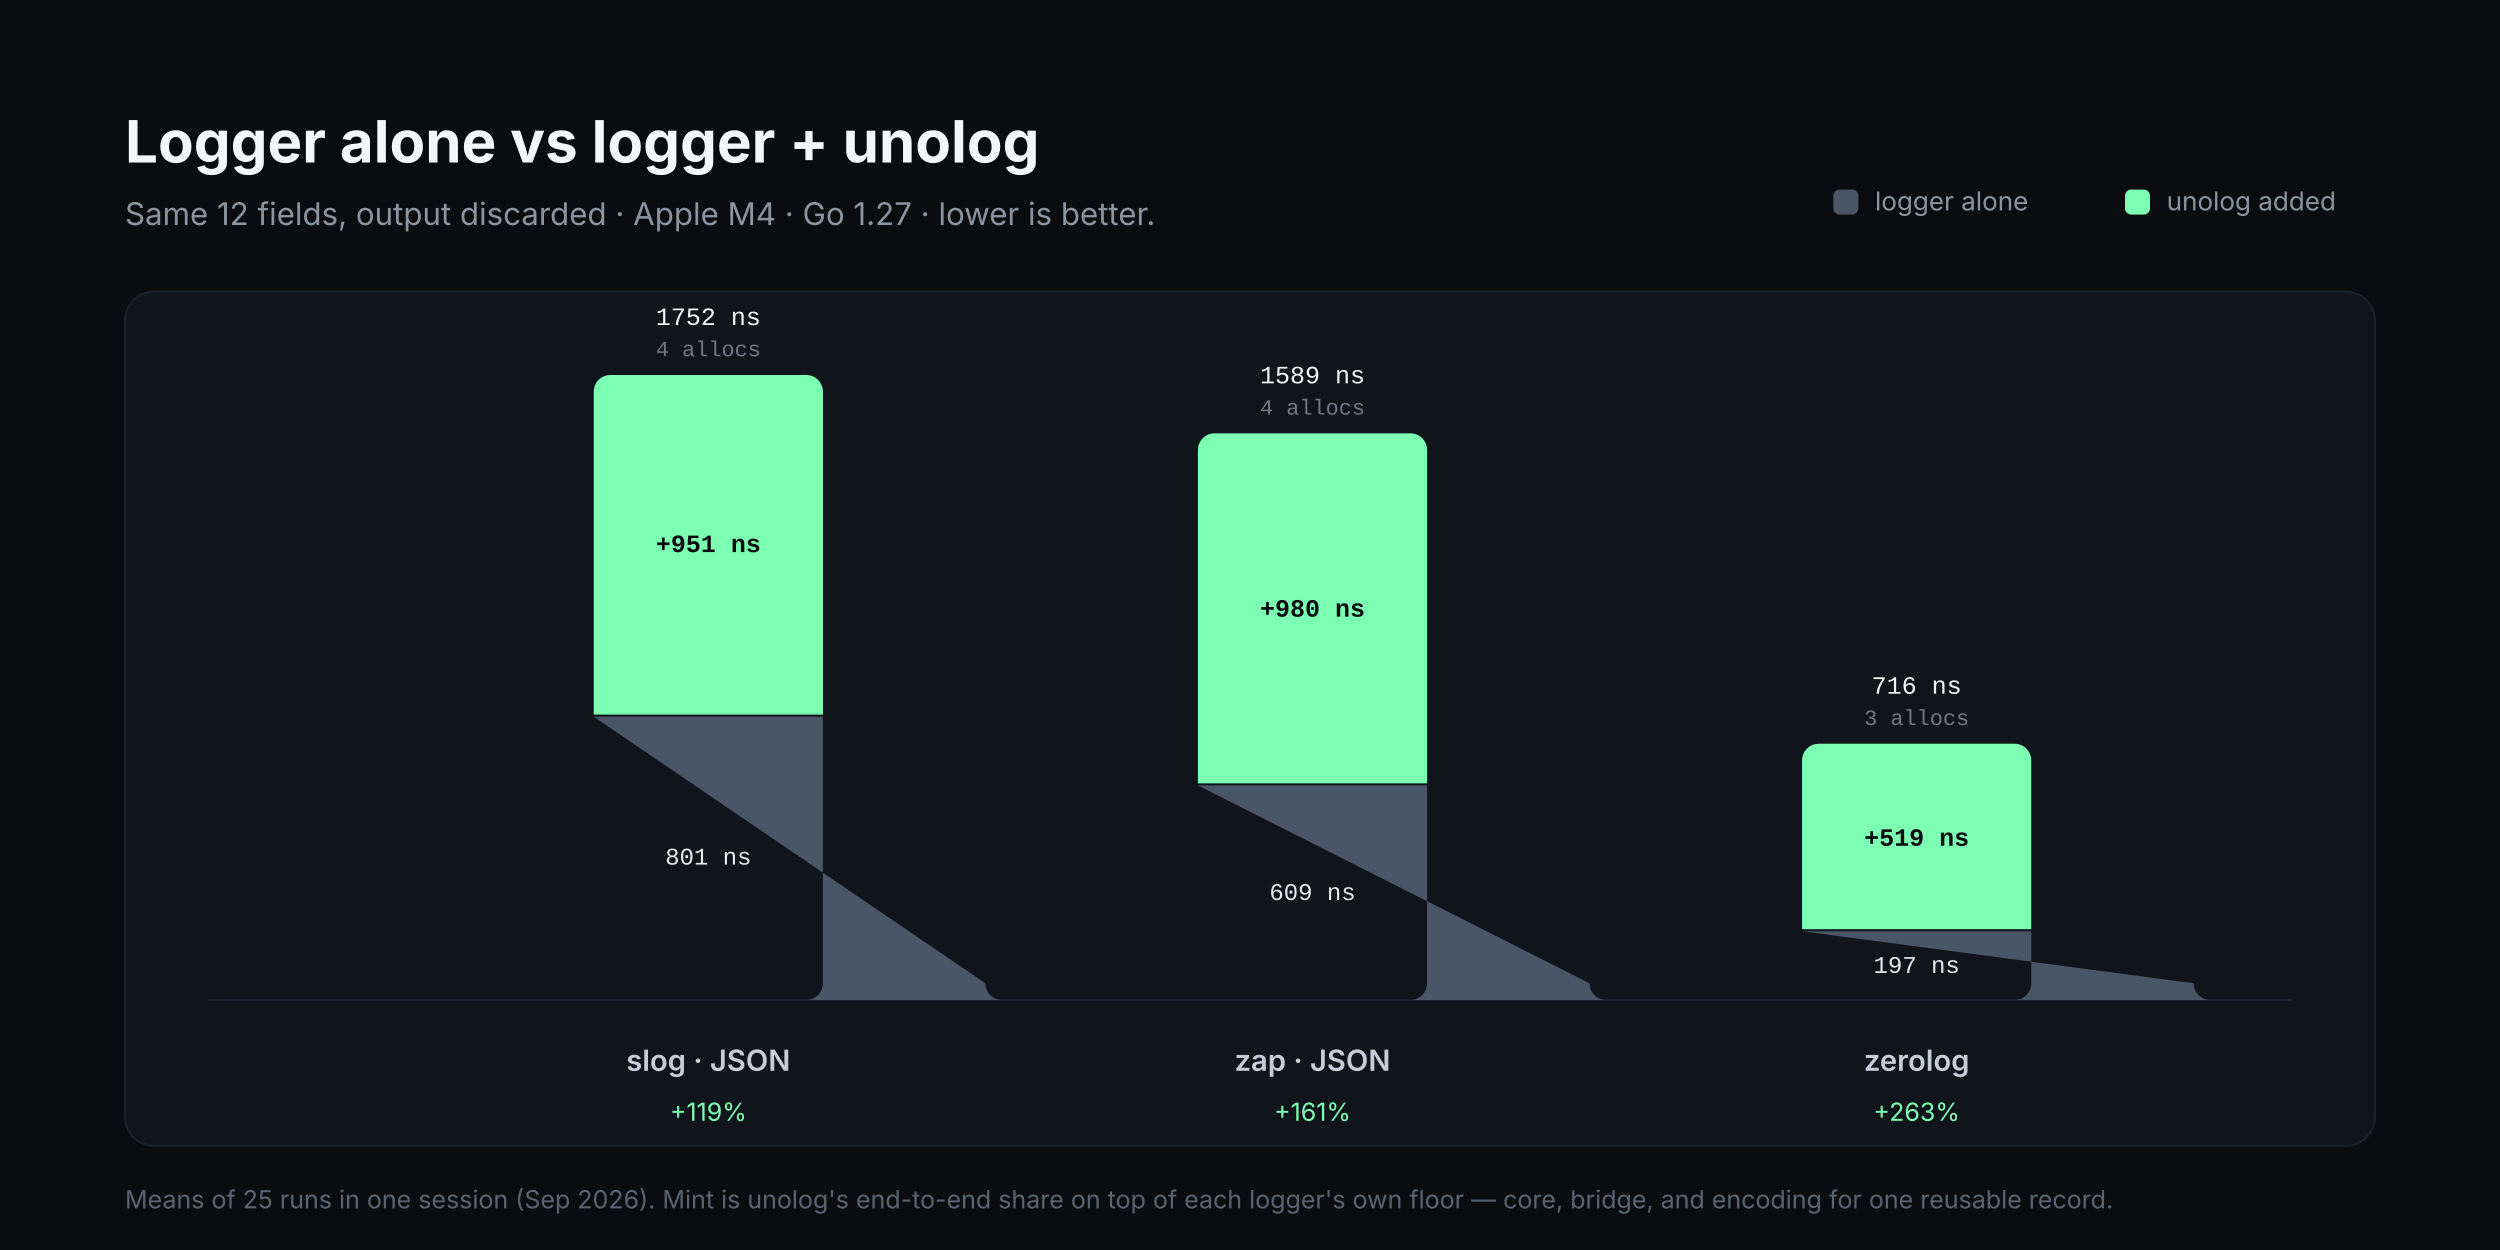
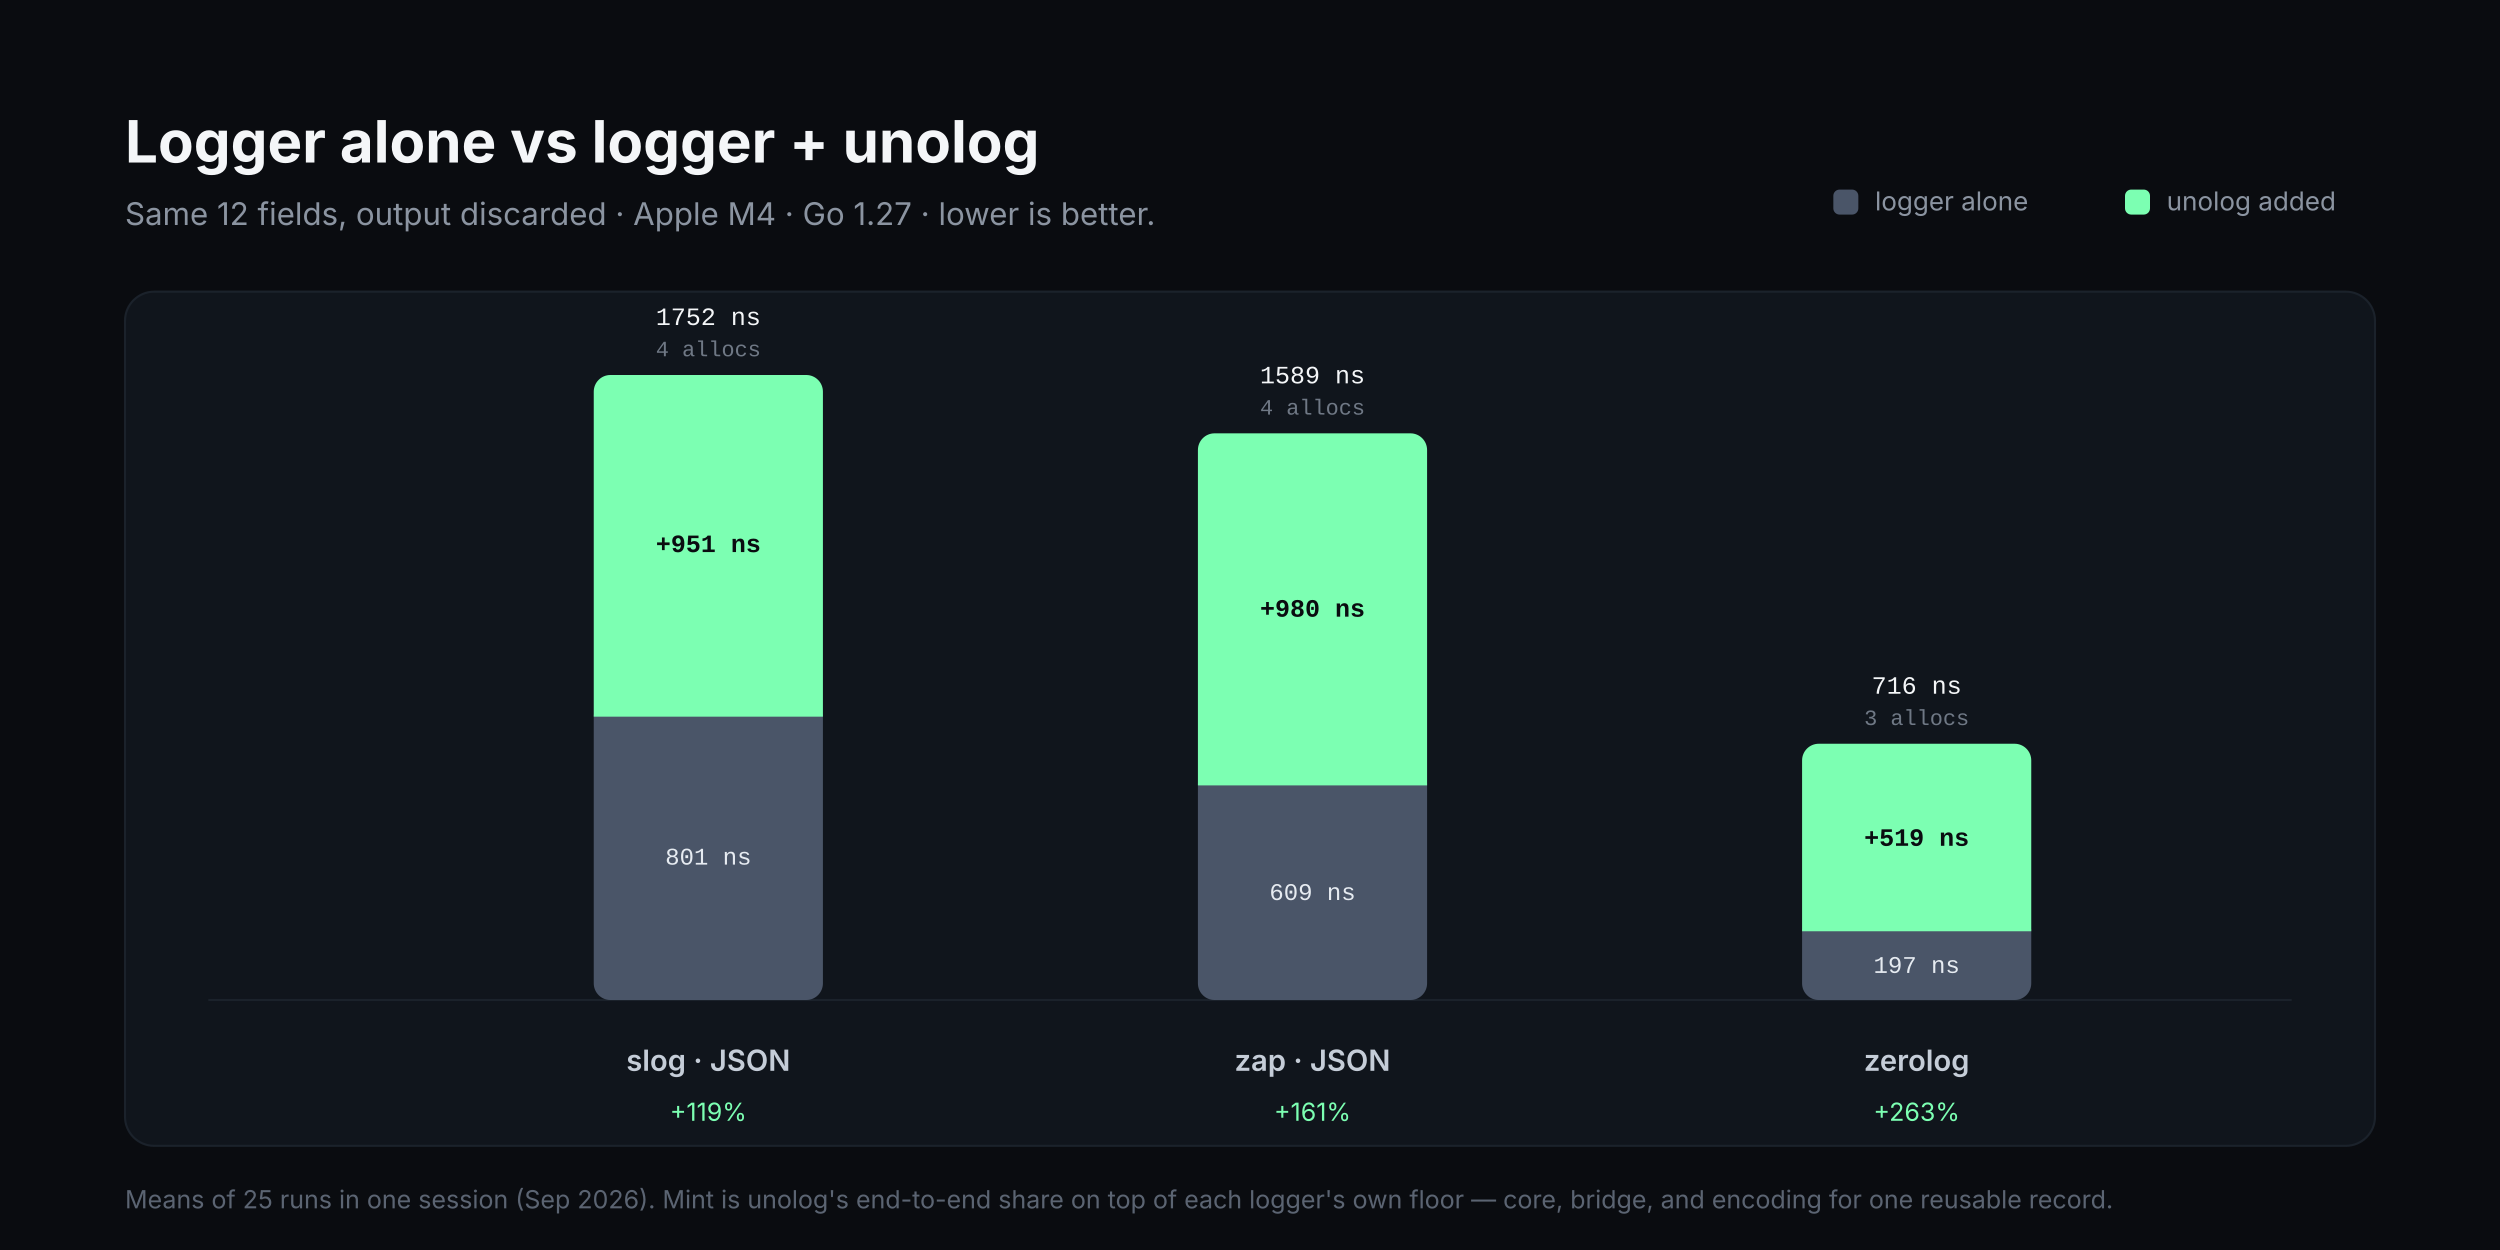
<svg xmlns="http://www.w3.org/2000/svg" width="1200" height="600" viewBox="0 0 1200 600" fill="none" role="img" aria-labelledby="title desc">
  <rect width="1200" height="600" fill="#0A0C10" />
  <text x="60" y="78" font-family="Inter, Segoe UI, Roboto, Helvetica, Arial, sans-serif" font-size="28" font-weight="700" fill="#F4F6F8">Logger alone vs logger + unolog</text>
  <text x="60" y="108" font-family="Inter, Segoe UI, Roboto, Helvetica, Arial, sans-serif" font-size="15" fill="#8B94A1">Same 12 fields, output discarded · Apple M4 · Go 1.27 · lower is better.</text>
  <rect x="880" y="91" width="12" height="12" rx="3" fill="#4A5568" />
  <text x="900" y="101" font-family="Inter, Segoe UI, Roboto, Helvetica, Arial, sans-serif" font-size="12.5" fill="#8B94A1">logger alone</text>
  <rect x="1020" y="91" width="12" height="12" rx="3" fill="#7CFFB2" />
  <text x="1040" y="101" font-family="Inter, Segoe UI, Roboto, Helvetica, Arial, sans-serif" font-size="12.5" fill="#8B94A1">unolog added</text>
  <rect x="60" y="140" width="1080" height="410" rx="14" fill="#10151C" stroke="#1B222B" />
  <line x1="100" y1="480" x2="1100" y2="480" stroke="#1B222B" />
-   <path d="M285 344 h110 v128 a8 8 0 0 1 -8 8 h94 a8 8 0 0 1 -8 -8 z" fill="#4A5568" />
+   <path d="M285 343 h110 v129 a8 8 0 0 1 -8 8 h-94 a8 8 0 0 1 -8 -8 z" fill="#4A5568" />
  <text x="340" y="415" text-anchor="middle" font-family="ui-monospace, SFMono-Regular, Menlo, Monaco, Consolas, Liberation Mono, monospace" font-size="11.5" fill="#E6EBF1">801 ns</text>
-   <path d="M285 188 a8 8 0 0 1 8 -8 h94 a8 8 0 0 1 8 8 v155 h-110 z" fill="#7CFFB2" />
+   <path d="M285 188 a8 8 0 0 1 8 -8 h94 a8 8 0 0 1 8 8 v156 h-110 z" fill="#7CFFB2" />
  <text x="340" y="265" text-anchor="middle" font-family="ui-monospace, SFMono-Regular, Menlo, Monaco, Consolas, Liberation Mono, monospace" font-size="12" font-weight="700" fill="#0A0C10">+951 ns</text>
  <text x="340" y="156" text-anchor="middle" font-family="ui-monospace, SFMono-Regular, Menlo, Monaco, Consolas, Liberation Mono, monospace" font-size="12" fill="#F4F6F8">1752 ns</text>
  <text x="340" y="171" text-anchor="middle" font-family="ui-monospace, SFMono-Regular, Menlo, Monaco, Consolas, Liberation Mono, monospace" font-size="10.5" fill="#6F7885">4 allocs</text>
  <text x="340" y="514" text-anchor="middle" font-family="Inter, Segoe UI, Roboto, Helvetica, Arial, sans-serif" font-size="14" font-weight="600" fill="#C5CDD8">slog · JSON</text>
  <text x="340" y="538" text-anchor="middle" font-family="Inter, Segoe UI, Roboto, Helvetica, Arial, sans-serif" font-size="12" fill="#7CFFB2">+119%</text>
-   <path d="M575 377 h110 v95 a8 8 0 0 1 -8 8 h94 a8 8 0 0 1 -8 -8 z" fill="#4A5568" />
+   <path d="M575 376 h110 v96 a8 8 0 0 1 -8 8 h-94 a8 8 0 0 1 -8 -8 z" fill="#4A5568" />
  <text x="630" y="432" text-anchor="middle" font-family="ui-monospace, SFMono-Regular, Menlo, Monaco, Consolas, Liberation Mono, monospace" font-size="11.5" fill="#E6EBF1">609 ns</text>
-   <path d="M575 216 a8 8 0 0 1 8 -8 h94 a8 8 0 0 1 8 8 v160 h-110 z" fill="#7CFFB2" />
+   <path d="M575 216 a8 8 0 0 1 8 -8 h94 a8 8 0 0 1 8 8 v161 h-110 z" fill="#7CFFB2" />
  <text x="630" y="296" text-anchor="middle" font-family="ui-monospace, SFMono-Regular, Menlo, Monaco, Consolas, Liberation Mono, monospace" font-size="12" font-weight="700" fill="#0A0C10">+980 ns</text>
  <text x="630" y="184" text-anchor="middle" font-family="ui-monospace, SFMono-Regular, Menlo, Monaco, Consolas, Liberation Mono, monospace" font-size="12" fill="#F4F6F8">1589 ns</text>
  <text x="630" y="199" text-anchor="middle" font-family="ui-monospace, SFMono-Regular, Menlo, Monaco, Consolas, Liberation Mono, monospace" font-size="10.5" fill="#6F7885">4 allocs</text>
  <text x="630" y="514" text-anchor="middle" font-family="Inter, Segoe UI, Roboto, Helvetica, Arial, sans-serif" font-size="14" font-weight="600" fill="#C5CDD8">zap · JSON</text>
  <text x="630" y="538" text-anchor="middle" font-family="Inter, Segoe UI, Roboto, Helvetica, Arial, sans-serif" font-size="12" fill="#7CFFB2">+161%</text>
-   <path d="M865 447 h110 v25 a8 8 0 0 1 -8 8 h94 a8 8 0 0 1 -8 -8 z" fill="#4A5568" />
+   <path d="M865 446 h110 v26 a8 8 0 0 1 -8 8 h-94 a8 8 0 0 1 -8 -8 z" fill="#4A5568" />
  <text x="920" y="467" text-anchor="middle" font-family="ui-monospace, SFMono-Regular, Menlo, Monaco, Consolas, Liberation Mono, monospace" font-size="11.5" fill="#E6EBF1">197 ns</text>
-   <path d="M865 365 a8 8 0 0 1 8 -8 h94 a8 8 0 0 1 8 8 v81 h-110 z" fill="#7CFFB2" />
+   <path d="M865 365 a8 8 0 0 1 8 -8 h94 a8 8 0 0 1 8 8 v82 h-110 z" fill="#7CFFB2" />
  <text x="920" y="406" text-anchor="middle" font-family="ui-monospace, SFMono-Regular, Menlo, Monaco, Consolas, Liberation Mono, monospace" font-size="12" font-weight="700" fill="#0A0C10">+519 ns</text>
  <text x="920" y="333" text-anchor="middle" font-family="ui-monospace, SFMono-Regular, Menlo, Monaco, Consolas, Liberation Mono, monospace" font-size="12" fill="#F4F6F8">716 ns</text>
  <text x="920" y="348" text-anchor="middle" font-family="ui-monospace, SFMono-Regular, Menlo, Monaco, Consolas, Liberation Mono, monospace" font-size="10.5" fill="#6F7885">3 allocs</text>
  <text x="920" y="514" text-anchor="middle" font-family="Inter, Segoe UI, Roboto, Helvetica, Arial, sans-serif" font-size="14" font-weight="600" fill="#C5CDD8">zerolog</text>
  <text x="920" y="538" text-anchor="middle" font-family="Inter, Segoe UI, Roboto, Helvetica, Arial, sans-serif" font-size="12" fill="#7CFFB2">+263%</text>
  <text x="60" y="580" font-family="Inter, Segoe UI, Roboto, Helvetica, Arial, sans-serif" font-size="12" fill="#5B6472">Means of 25 runs in one session (Sep 2026). Mint is unolog's end-to-end share on top of each logger's own floor — core, bridge, and encoding for one reusable record.</text>
</svg>
